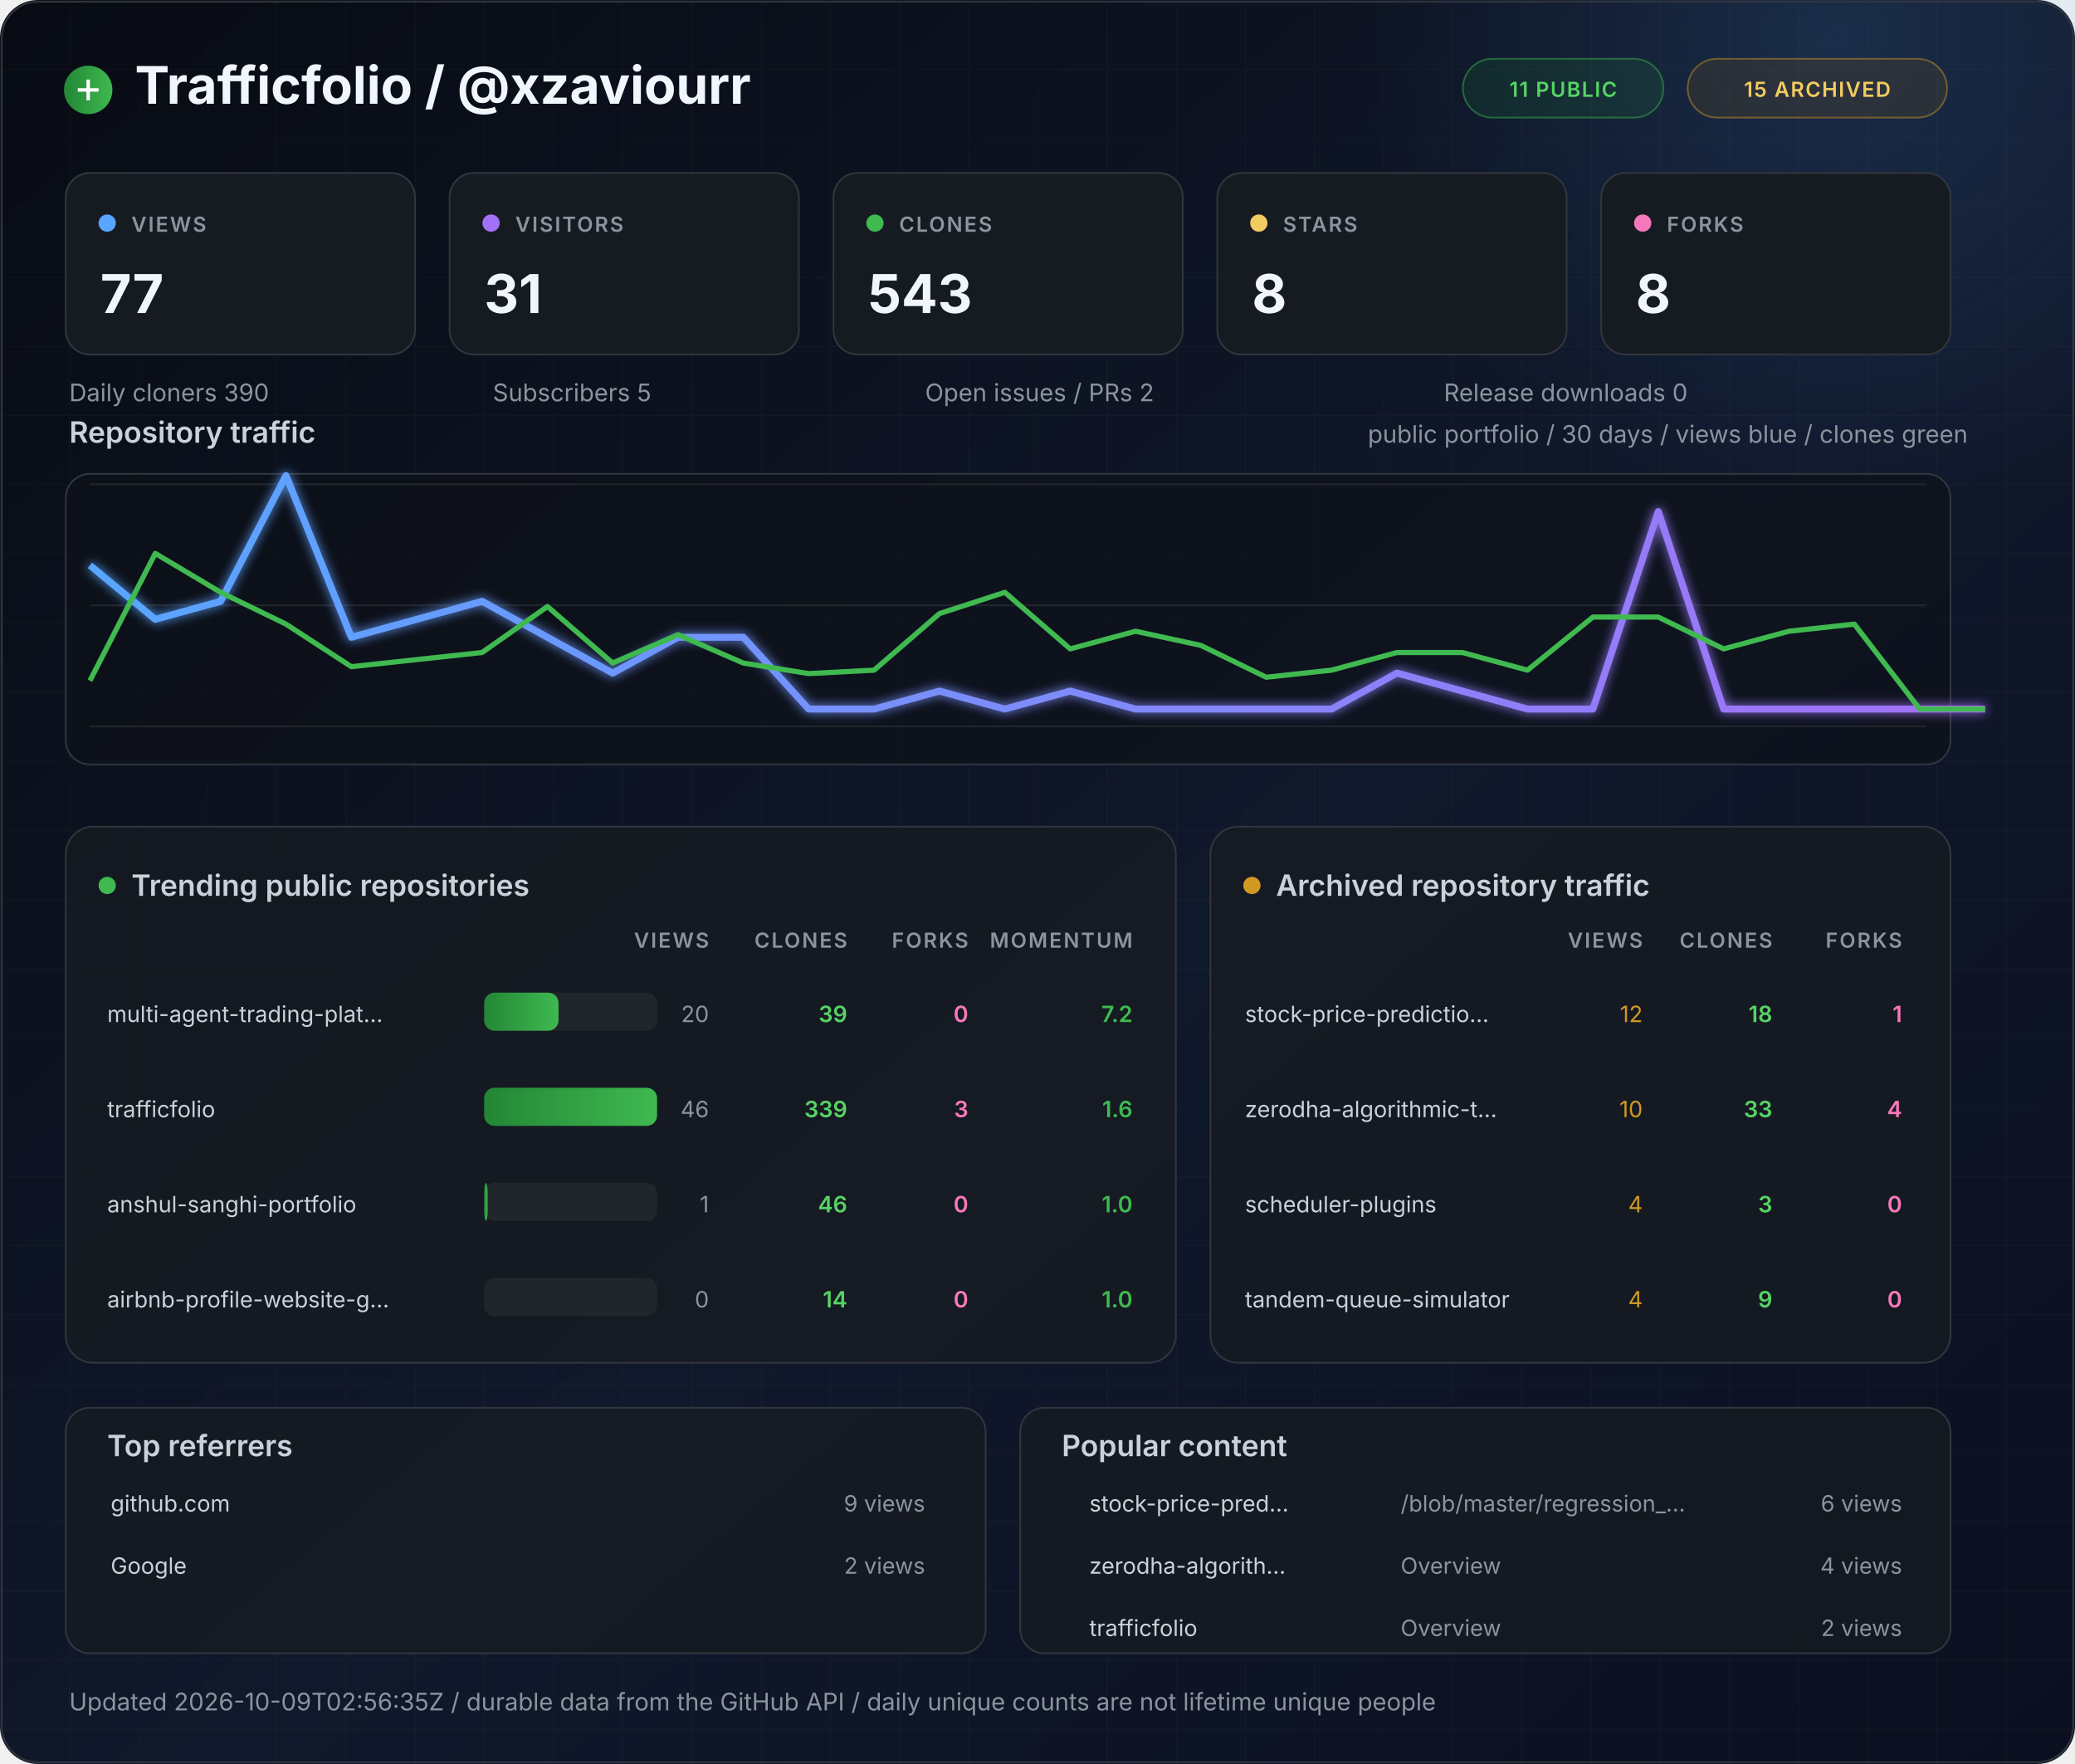
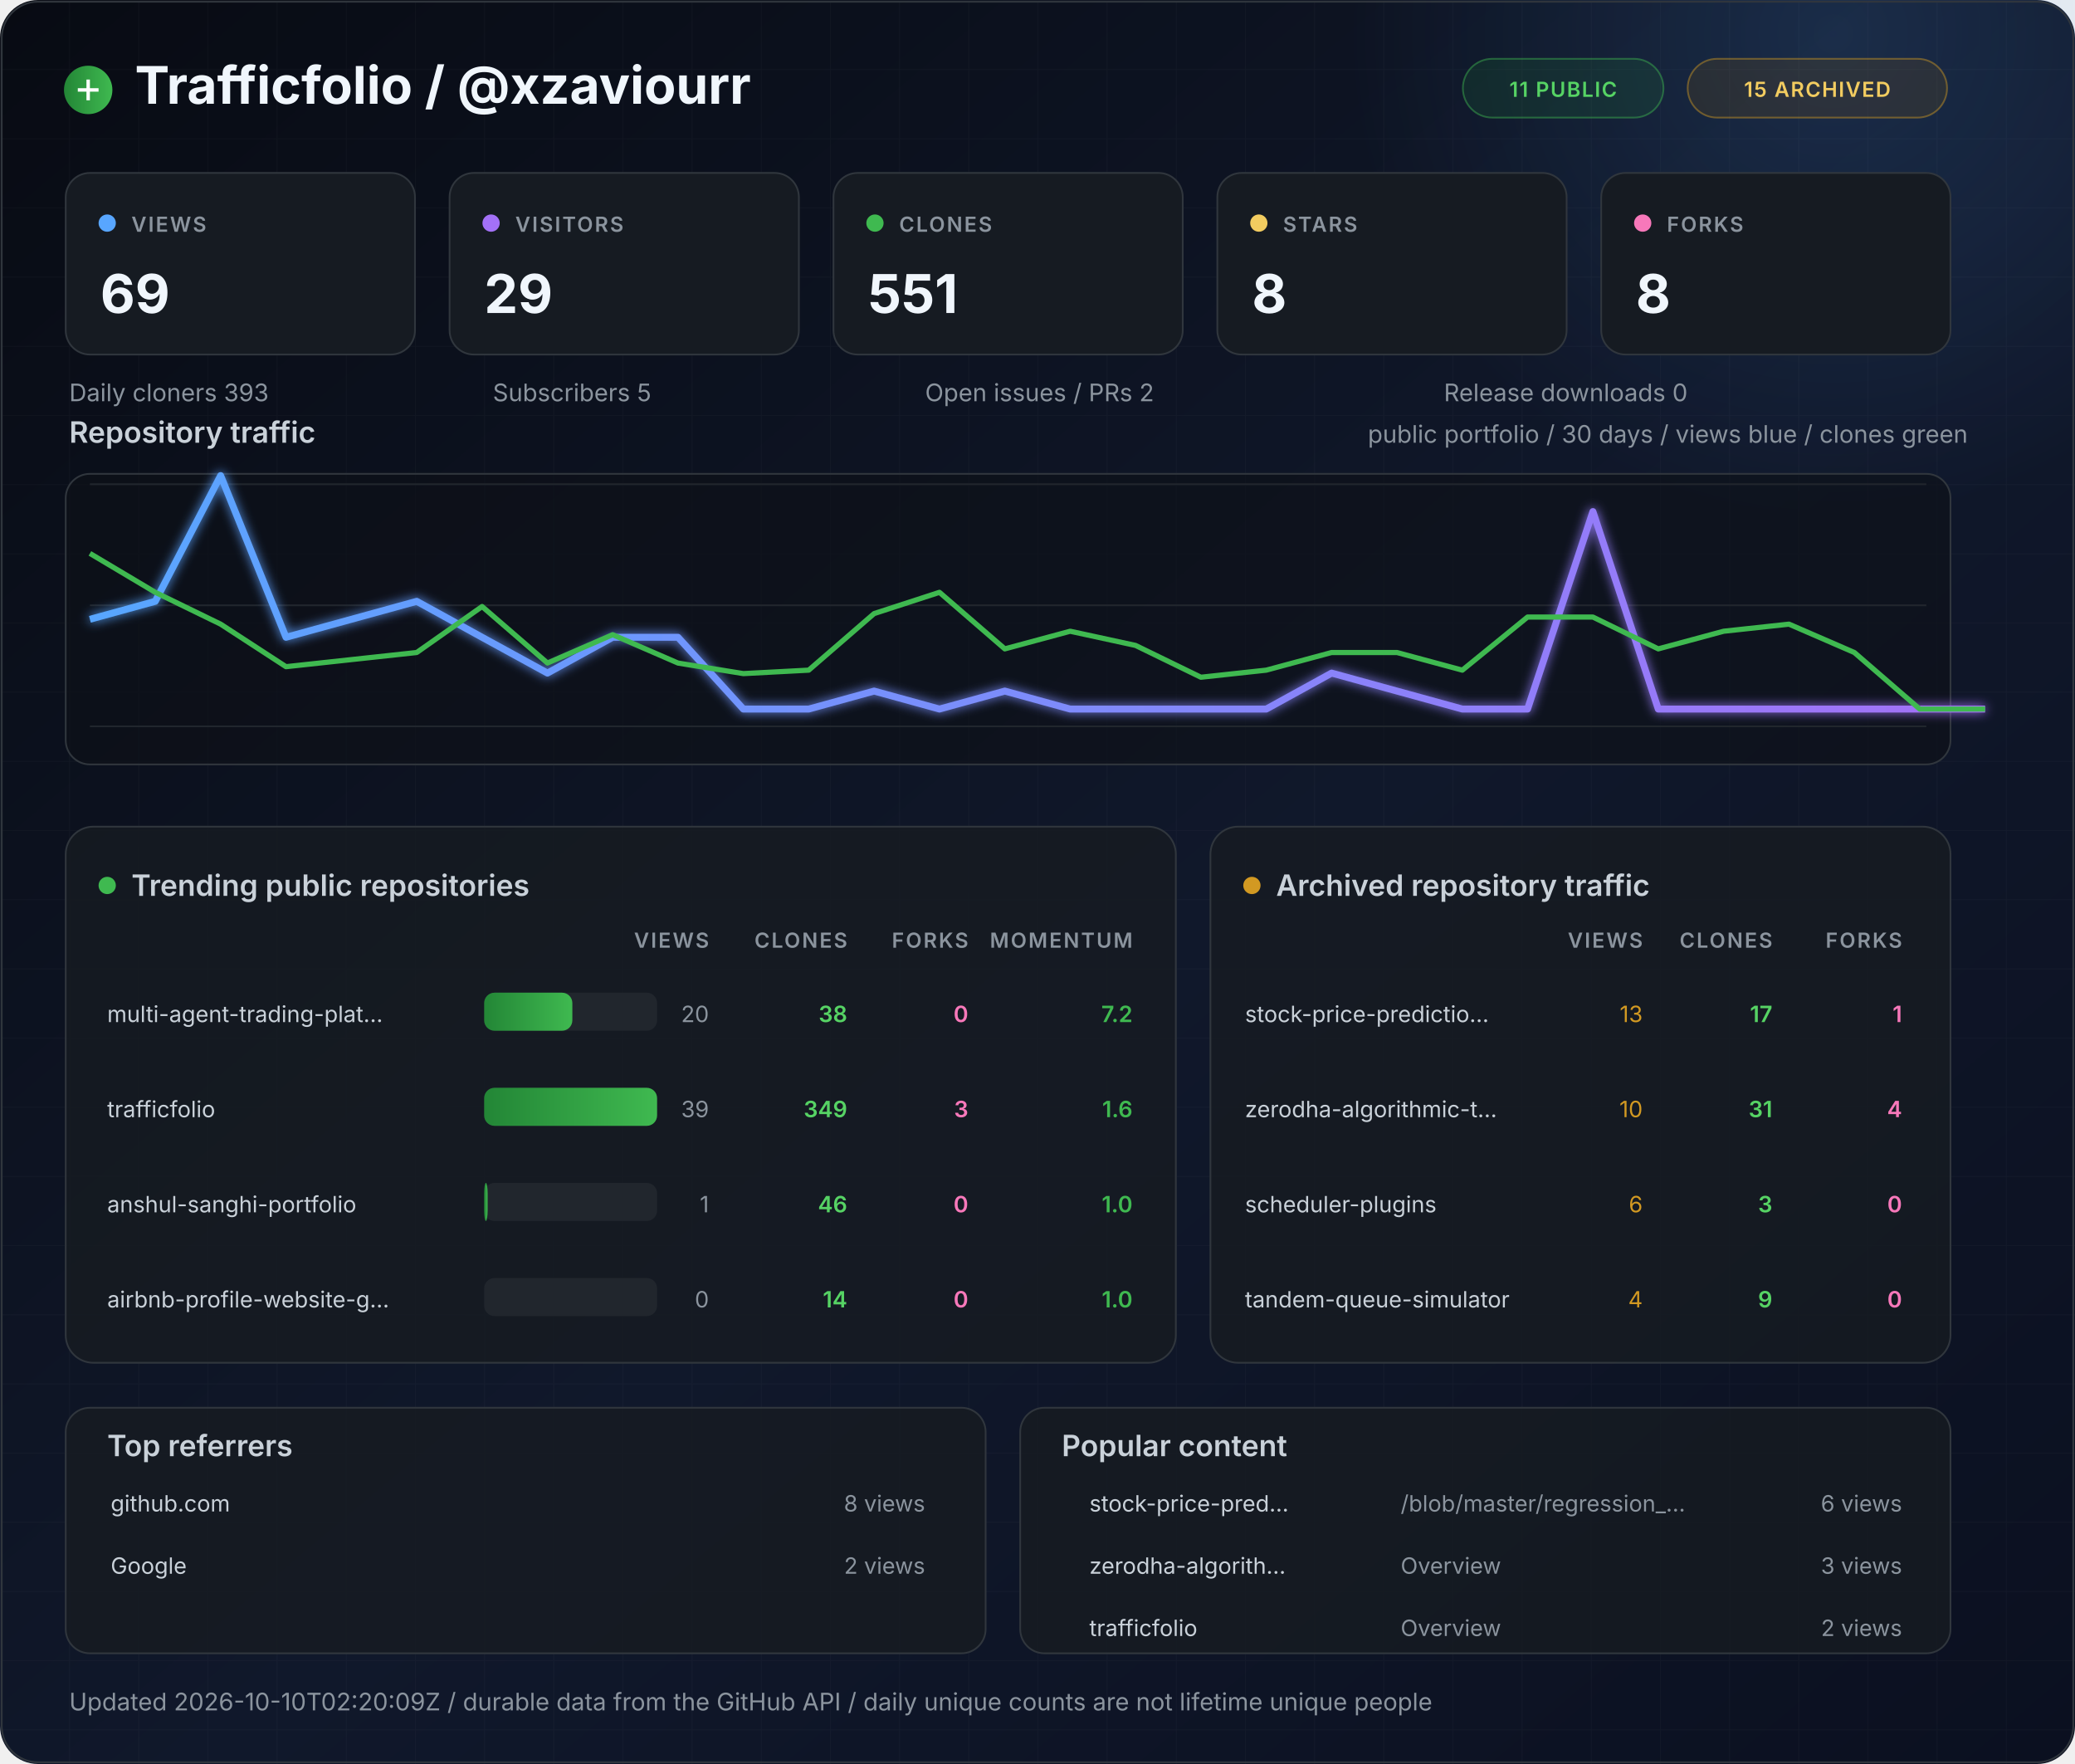
<svg xmlns="http://www.w3.org/2000/svg" width="1200" height="1020" viewBox="0 0 1200 1020" role="img" aria-label="Trafficfolio GitHub analytics dashboard for xzaviourr">
  <defs>
    <linearGradient id="bg" x1="0" y1="0" x2="1" y2="1">
      <stop stop-color="#080b13" />
      <stop offset=".55" stop-color="#10182b" />
      <stop offset="1" stop-color="#0b1020" />
    </linearGradient>
    <linearGradient id="line" x1="0" y1="0" x2="1" y2="0">
      <stop stop-color="#58a6ff" />
      <stop offset="1" stop-color="#a371f7" />
    </linearGradient>
    <linearGradient id="bar" x1="0" y1="0" x2="1" y2="0">
      <stop stop-color="#238636" />
      <stop offset="1" stop-color="#3fb950" />
    </linearGradient>
    <linearGradient id="archiveBar" x1="0" y1="0" x2="1" y2="0">
      <stop stop-color="#9e6a03" />
      <stop offset="1" stop-color="#f2cc60" />
    </linearGradient>
    <radialGradient id="ambient">
      <stop stop-color="#58a6ff" stop-opacity=".16" />
      <stop offset="1" stop-color="#58a6ff" stop-opacity="0" />
    </radialGradient>
    <pattern id="grid" width="40" height="40" patternUnits="userSpaceOnUse">
      <path d="M40 0H0V40" fill="none" stroke="#ffffff" stroke-opacity=".025" />
    </pattern>
    <filter id="glow">
      <feGaussianBlur stdDeviation="3" result="b" />
      <feMerge>
        <feMergeNode in="b" />
        <feMergeNode in="SourceGraphic" />
      </feMerge>
    </filter>
    <style>
    .title{font:750 30px -apple-system,BlinkMacSystemFont,"Segoe UI",sans-serif;fill:#f0f6fc}
    .subtitle{font:14px -apple-system,BlinkMacSystemFont,"Segoe UI",sans-serif;fill:#8b949e}
    .label{font:600 12px -apple-system,BlinkMacSystemFont,"Segoe UI",sans-serif;fill:#8b949e;letter-spacing:1px}
    .metric{font:700 31px -apple-system,BlinkMacSystemFont,"Segoe UI",sans-serif;fill:#f0f6fc}
    .section{font:600 17px -apple-system,BlinkMacSystemFont,"Segoe UI",sans-serif;fill:#c9d1d9}
    .repo,.value,.trend,.archive,.clone,.fork{font:13px -apple-system,BlinkMacSystemFont,"Segoe UI",sans-serif;fill:#c9d1d9}
    .value{fill:#8b949e} .trend{fill:#3fb950;font-weight:600} .archive{fill:#d29922}
    .clone{fill:#56d364;font-weight:600} .fork{fill:#f778ba;font-weight:600}
    .pill{font:600 12px -apple-system,BlinkMacSystemFont,"Segoe UI",sans-serif;letter-spacing:.7px}
  </style>
  </defs>
  <rect width="1200" height="1020" rx="22" fill="url(#bg)" />
  <rect width="1200" height="1020" rx="22" fill="url(#grid)" />
  <circle cx="1060" cy="20" r="280" fill="url(#ambient)" />
  <rect x="1" y="1" width="1198" height="1018" rx="21" fill="none" stroke="#30363d" />
  <circle cx="51" cy="52" r="14" fill="url(#bar)" />
  <path d="M45 52h12M51 46v12" stroke="#fff" stroke-width="2" />
  <text x="78" y="60" class="title">Trafficfolio / @xzaviourr</text>
  <rect x="846" y="34" width="116" height="34" rx="17" fill="#238636" fill-opacity=".16" stroke="#3fb950" stroke-opacity=".45" />
  <text x="904" y="56" text-anchor="middle" class="pill" fill="#56d364">11 PUBLIC</text>
  <rect x="976" y="34" width="150" height="34" rx="17" fill="#9e6a03" fill-opacity=".14" stroke="#d29922" stroke-opacity=".45" />
  <text x="1051" y="56" text-anchor="middle" class="pill" fill="#f2cc60">15 ARCHIVED</text>
  <rect x="38" y="100" width="202" height="105" rx="14" fill="#161b22" stroke="#30363d" />
  <circle cx="62" cy="129" r="5" fill="#58a6ff" />
  <text x="76" y="134" class="label">VIEWS</text>
-   <text x="58" y="181" class="metric">77</text>
+   <text x="58" y="181" class="metric">69</text>
  <rect x="260" y="100" width="202" height="105" rx="14" fill="#161b22" stroke="#30363d" />
  <circle cx="284" cy="129" r="5" fill="#a371f7" />
  <text x="298" y="134" class="label">VISITORS</text>
-   <text x="280" y="181" class="metric">31</text>
+   <text x="280" y="181" class="metric">29</text>
  <rect x="482" y="100" width="202" height="105" rx="14" fill="#161b22" stroke="#30363d" />
  <circle cx="506" cy="129" r="5" fill="#3fb950" />
  <text x="520" y="134" class="label">CLONES</text>
-   <text x="502" y="181" class="metric">543</text>
+   <text x="502" y="181" class="metric">551</text>
  <rect x="704" y="100" width="202" height="105" rx="14" fill="#161b22" stroke="#30363d" />
  <circle cx="728" cy="129" r="5" fill="#f2cc60" />
  <text x="742" y="134" class="label">STARS</text>
  <text x="724" y="181" class="metric">8</text>
  <rect x="926" y="100" width="202" height="105" rx="14" fill="#161b22" stroke="#30363d" />
  <circle cx="950" cy="129" r="5" fill="#f778ba" />
  <text x="964" y="134" class="label">FORKS</text>
  <text x="946" y="181" class="metric">8</text>
-   <text x="40" y="232" class="subtitle">Daily cloners 390</text>
+   <text x="40" y="232" class="subtitle">Daily cloners 393</text>
  <text x="285" y="232" class="subtitle">Subscribers 5</text>
  <text x="535" y="232" class="subtitle">Open issues / PRs 2</text>
  <text x="835" y="232" class="subtitle">Release downloads 0</text>
  <text x="40" y="256" class="section">Repository traffic</text>
  <text x="1138" y="256" text-anchor="end" class="subtitle">public portfolio / 30 days / views blue / clones green</text>
  <rect x="38" y="274" width="1090" height="168" rx="14" fill="#0d1117" fill-opacity=".62" stroke="#30363d" />
  <line x1="52" y1="420" x2="1114" y2="420" stroke="#21262d" />
  <line x1="52" y1="350" x2="1114" y2="350" stroke="#21262d" />
  <line x1="52" y1="280" x2="1114" y2="280" stroke="#21262d" />
-   <polyline points="52.0,326.9 89.8,358.1 127.6,347.7 165.4,275.0 203.2,368.5 241.0,358.1 278.8,347.7 316.6,368.5 354.3,389.2 392.1,368.5 429.9,368.5 467.7,410.0 505.5,410.0 543.3,399.6 581.1,410.0 618.9,399.6 656.7,410.0 694.5,410.0 732.3,410.0 770.1,410.0 807.9,389.2 845.7,399.6 883.4,410.0 921.2,410.0 959.0,295.8 996.8,410.0 1034.6,410.0 1072.4,410.0 1110.2,410.0 1148.0,410.0" fill="none" stroke="url(#line)" stroke-width="4" stroke-linejoin="round" filter="url(#glow)" />
-   <polyline points="52.0,393.6 89.8,320.0 127.6,342.5 165.4,360.9 203.2,385.5 241.0,381.4 278.8,377.3 316.6,350.7 354.3,383.4 392.1,367.0 429.9,383.4 467.7,389.5 505.5,387.5 543.3,354.8 581.1,342.5 618.9,375.2 656.7,365.0 694.5,373.2 732.3,391.6 770.1,387.5 807.9,377.3 845.7,377.3 883.4,387.5 921.2,356.8 959.0,356.8 996.8,375.2 1034.6,365.0 1072.4,360.9 1110.2,410.0 1148.0,410.0" fill="none" stroke="#3fb950" stroke-width="3" stroke-linejoin="round" />
+   <polyline points="52.0,358.1 89.8,347.7 127.6,275.0 165.4,368.5 203.2,358.1 241.0,347.7 278.8,368.5 316.6,389.2 354.3,368.5 392.1,368.5 429.9,410.0 467.7,410.0 505.5,399.6 543.3,410.0 581.1,399.6 618.9,410.0 656.7,410.0 694.5,410.0 732.3,410.0 770.1,389.2 807.9,399.6 845.7,410.0 883.4,410.0 921.2,295.8 959.0,410.0 996.8,410.0 1034.6,410.0 1072.4,410.0 1110.2,410.0 1148.0,410.0" fill="none" stroke="url(#line)" stroke-width="4" stroke-linejoin="round" filter="url(#glow)" />
+   <polyline points="52.0,320.0 89.8,342.5 127.6,360.9 165.4,385.5 203.2,381.4 241.0,377.3 278.8,350.7 316.6,383.4 354.3,367.0 392.1,383.4 429.9,389.5 467.7,387.5 505.5,354.8 543.3,342.5 581.1,375.2 618.9,365.0 656.7,373.2 694.5,391.6 732.3,387.5 770.1,377.3 807.9,377.3 845.7,387.5 883.4,356.8 921.2,356.8 959.0,375.2 996.8,365.0 1034.6,360.9 1072.4,377.3 1110.2,410.0 1148.0,410.0" fill="none" stroke="#3fb950" stroke-width="3" stroke-linejoin="round" />
  <rect x="38" y="478" width="642" height="310" rx="16" fill="#161b22" fill-opacity=".82" stroke="#30363d" />
  <circle cx="62" cy="512" r="5" fill="#3fb950" />
  <text x="76" y="518" class="section">Trending public repositories</text>
  <text x="410" y="548" text-anchor="end" class="label">VIEWS</text>
  <text x="490" y="548" text-anchor="end" class="label">CLONES</text>
  <text x="560" y="548" text-anchor="end" class="label">FORKS</text>
  <text x="655" y="548" text-anchor="end" class="label">MOMENTUM</text>
  <text x="62" y="591" class="repo">multi-agent-trading-plat...</text>
  <rect x="280" y="574" width="100" height="22" rx="6" fill="#21262d" />
-   <rect x="280" y="574" width="43" height="22" rx="6" fill="url(#bar)" />
+   <rect x="280" y="574" width="51" height="22" rx="6" fill="url(#bar)" />
  <text x="410" y="591" text-anchor="end" class="value">20</text>
-   <text x="490" y="591" text-anchor="end" class="clone">39</text>
+   <text x="490" y="591" text-anchor="end" class="clone">38</text>
  <text x="560" y="591" text-anchor="end" class="fork">0</text>
  <text x="655" y="591" text-anchor="end" class="trend">7.2</text>
  <text x="62" y="646" class="repo">trafficfolio</text>
  <rect x="280" y="629" width="100" height="22" rx="6" fill="#21262d" />
  <rect x="280" y="629" width="100" height="22" rx="6" fill="url(#bar)" />
-   <text x="410" y="646" text-anchor="end" class="value">46</text>
-   <text x="490" y="646" text-anchor="end" class="clone">339</text>
+   <text x="410" y="646" text-anchor="end" class="value">39</text>
+   <text x="490" y="646" text-anchor="end" class="clone">349</text>
  <text x="560" y="646" text-anchor="end" class="fork">3</text>
  <text x="655" y="646" text-anchor="end" class="trend">1.6</text>
  <text x="62" y="701" class="repo">anshul-sanghi-portfolio</text>
  <rect x="280" y="684" width="100" height="22" rx="6" fill="#21262d" />
  <rect x="280" y="684" width="2" height="22" rx="6" fill="url(#bar)" />
  <text x="410" y="701" text-anchor="end" class="value">1</text>
  <text x="490" y="701" text-anchor="end" class="clone">46</text>
  <text x="560" y="701" text-anchor="end" class="fork">0</text>
  <text x="655" y="701" text-anchor="end" class="trend">1.0</text>
  <text x="62" y="756" class="repo">airbnb-profile-website-g...</text>
  <rect x="280" y="739" width="100" height="22" rx="6" fill="#21262d" />
  <rect x="280" y="739" width="0" height="22" rx="6" fill="url(#bar)" />
  <text x="410" y="756" text-anchor="end" class="value">0</text>
  <text x="490" y="756" text-anchor="end" class="clone">14</text>
  <text x="560" y="756" text-anchor="end" class="fork">0</text>
  <text x="655" y="756" text-anchor="end" class="trend">1.0</text>
  <rect x="700" y="478" width="428" height="310" rx="16" fill="#161b22" fill-opacity=".82" stroke="#30363d" />
  <circle cx="724" cy="512" r="5" fill="#d29922" />
  <text x="738" y="518" class="section">Archived repository traffic</text>
  <text x="950" y="548" text-anchor="end" class="label">VIEWS</text>
  <text x="1025" y="548" text-anchor="end" class="label">CLONES</text>
  <text x="1100" y="548" text-anchor="end" class="label">FORKS</text>
  <text x="720" y="591" class="repo">stock-price-predictio...</text>
-   <text x="950" y="591" text-anchor="end" class="archive">12</text>
-   <text x="1025" y="591" text-anchor="end" class="clone">18</text>
+   <text x="950" y="591" text-anchor="end" class="archive">13</text>
+   <text x="1025" y="591" text-anchor="end" class="clone">17</text>
  <text x="1100" y="591" text-anchor="end" class="fork">1</text>
  <text x="720" y="646" class="repo">zerodha-algorithmic-t...</text>
  <text x="950" y="646" text-anchor="end" class="archive">10</text>
-   <text x="1025" y="646" text-anchor="end" class="clone">33</text>
+   <text x="1025" y="646" text-anchor="end" class="clone">31</text>
  <text x="1100" y="646" text-anchor="end" class="fork">4</text>
  <text x="720" y="701" class="repo">scheduler-plugins</text>
-   <text x="950" y="701" text-anchor="end" class="archive">4</text>
+   <text x="950" y="701" text-anchor="end" class="archive">6</text>
  <text x="1025" y="701" text-anchor="end" class="clone">3</text>
  <text x="1100" y="701" text-anchor="end" class="fork">0</text>
  <text x="720" y="756" class="repo">tandem-queue-simulator</text>
  <text x="950" y="756" text-anchor="end" class="archive">4</text>
  <text x="1025" y="756" text-anchor="end" class="clone">9</text>
  <text x="1100" y="756" text-anchor="end" class="fork">0</text>
  <rect x="38" y="814" width="532" height="142" rx="14" fill="#161b22" fill-opacity=".82" stroke="#30363d" />
  <text x="62" y="842" class="section">Top referrers</text>
  <text x="64" y="874" class="repo">github.com</text>
-   <text x="535" y="874" text-anchor="end" class="value">9 views</text>
+   <text x="535" y="874" text-anchor="end" class="value">8 views</text>
  <text x="64" y="910" class="repo">Google</text>
  <text x="535" y="910" text-anchor="end" class="value">2 views</text>
  <rect x="590" y="814" width="538" height="142" rx="14" fill="#161b22" fill-opacity=".82" stroke="#30363d" />
  <text x="614" y="842" class="section">Popular content</text>
  <text x="630" y="874" class="repo">stock-price-pred...</text>
  <text x="810" y="874" class="value">/blob/master/regression_...</text>
  <text x="1100" y="874" text-anchor="end" class="value">6 views</text>
  <text x="630" y="910" class="repo">zerodha-algorith...</text>
  <text x="810" y="910" class="value">Overview</text>
-   <text x="1100" y="910" text-anchor="end" class="value">4 views</text>
+   <text x="1100" y="910" text-anchor="end" class="value">3 views</text>
  <text x="630" y="946" class="repo">trafficfolio</text>
  <text x="810" y="946" class="value">Overview</text>
  <text x="1100" y="946" text-anchor="end" class="value">2 views</text>
-   <text x="40" y="989" class="subtitle">Updated 2026-10-09T02:56:35Z / durable data from the GitHub API / daily unique counts are not lifetime unique people</text>
+   <text x="40" y="989" class="subtitle">Updated 2026-10-10T02:20:09Z / durable data from the GitHub API / daily unique counts are not lifetime unique people</text>
</svg>
